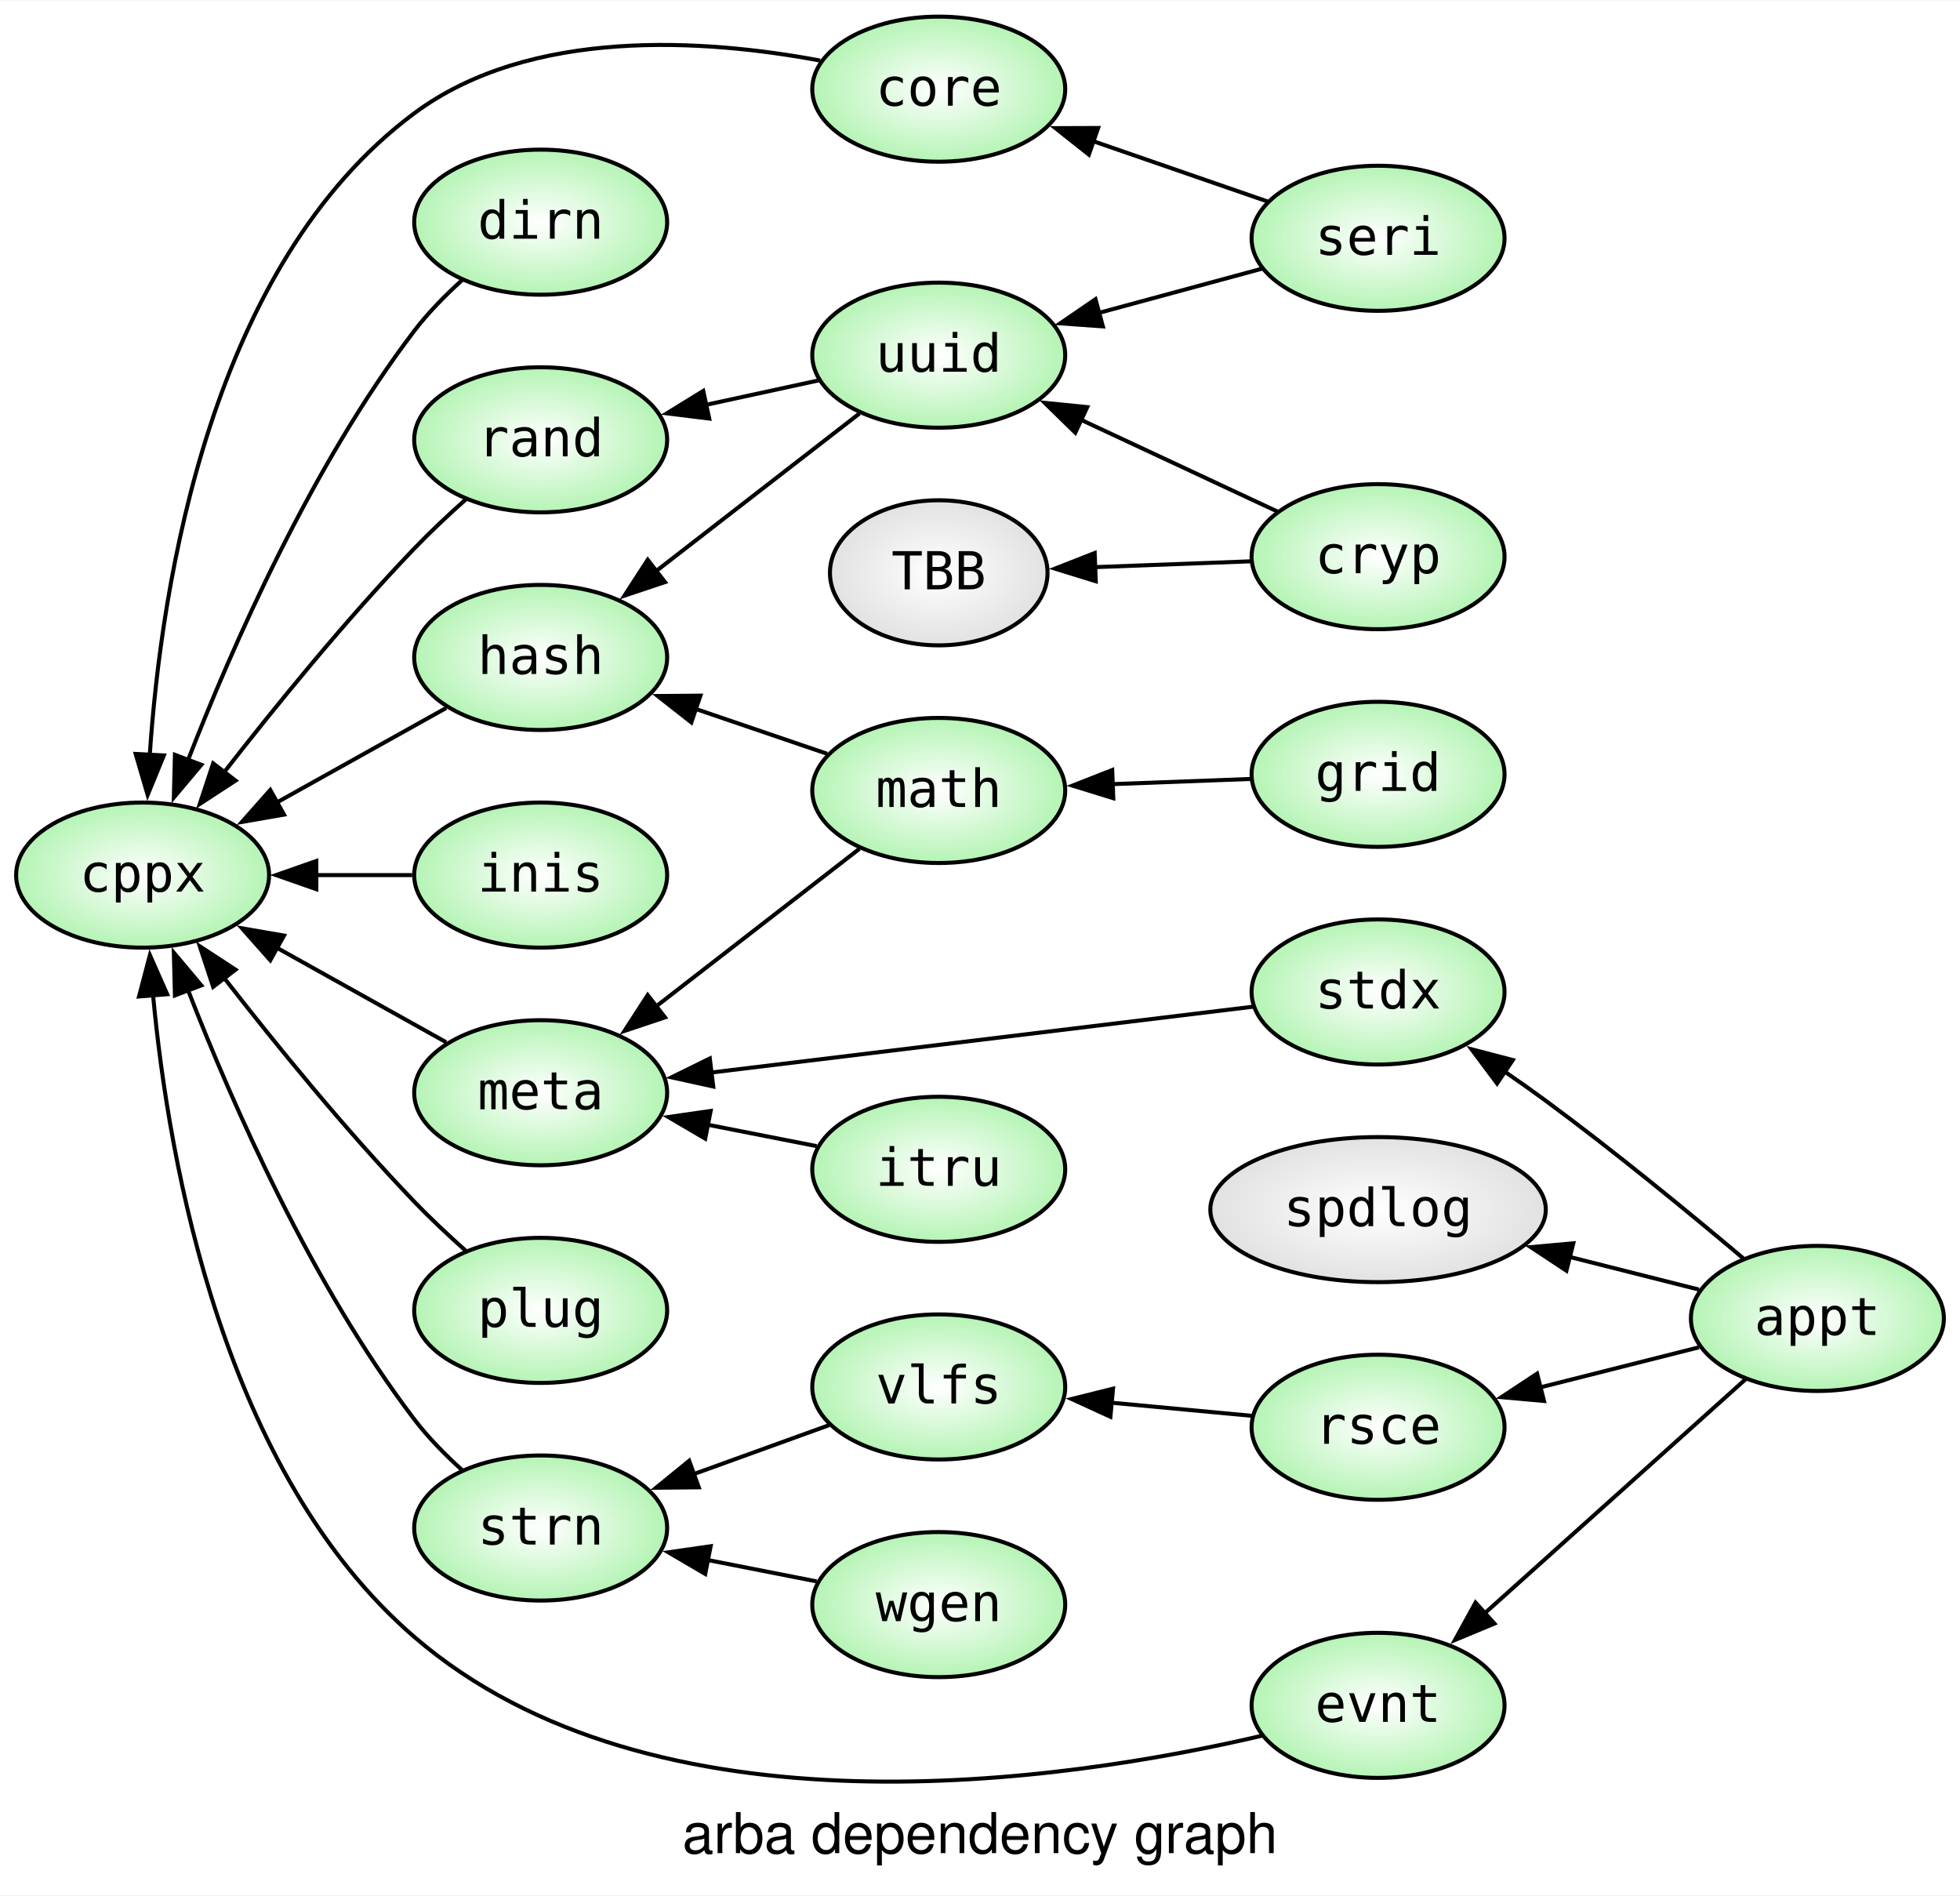
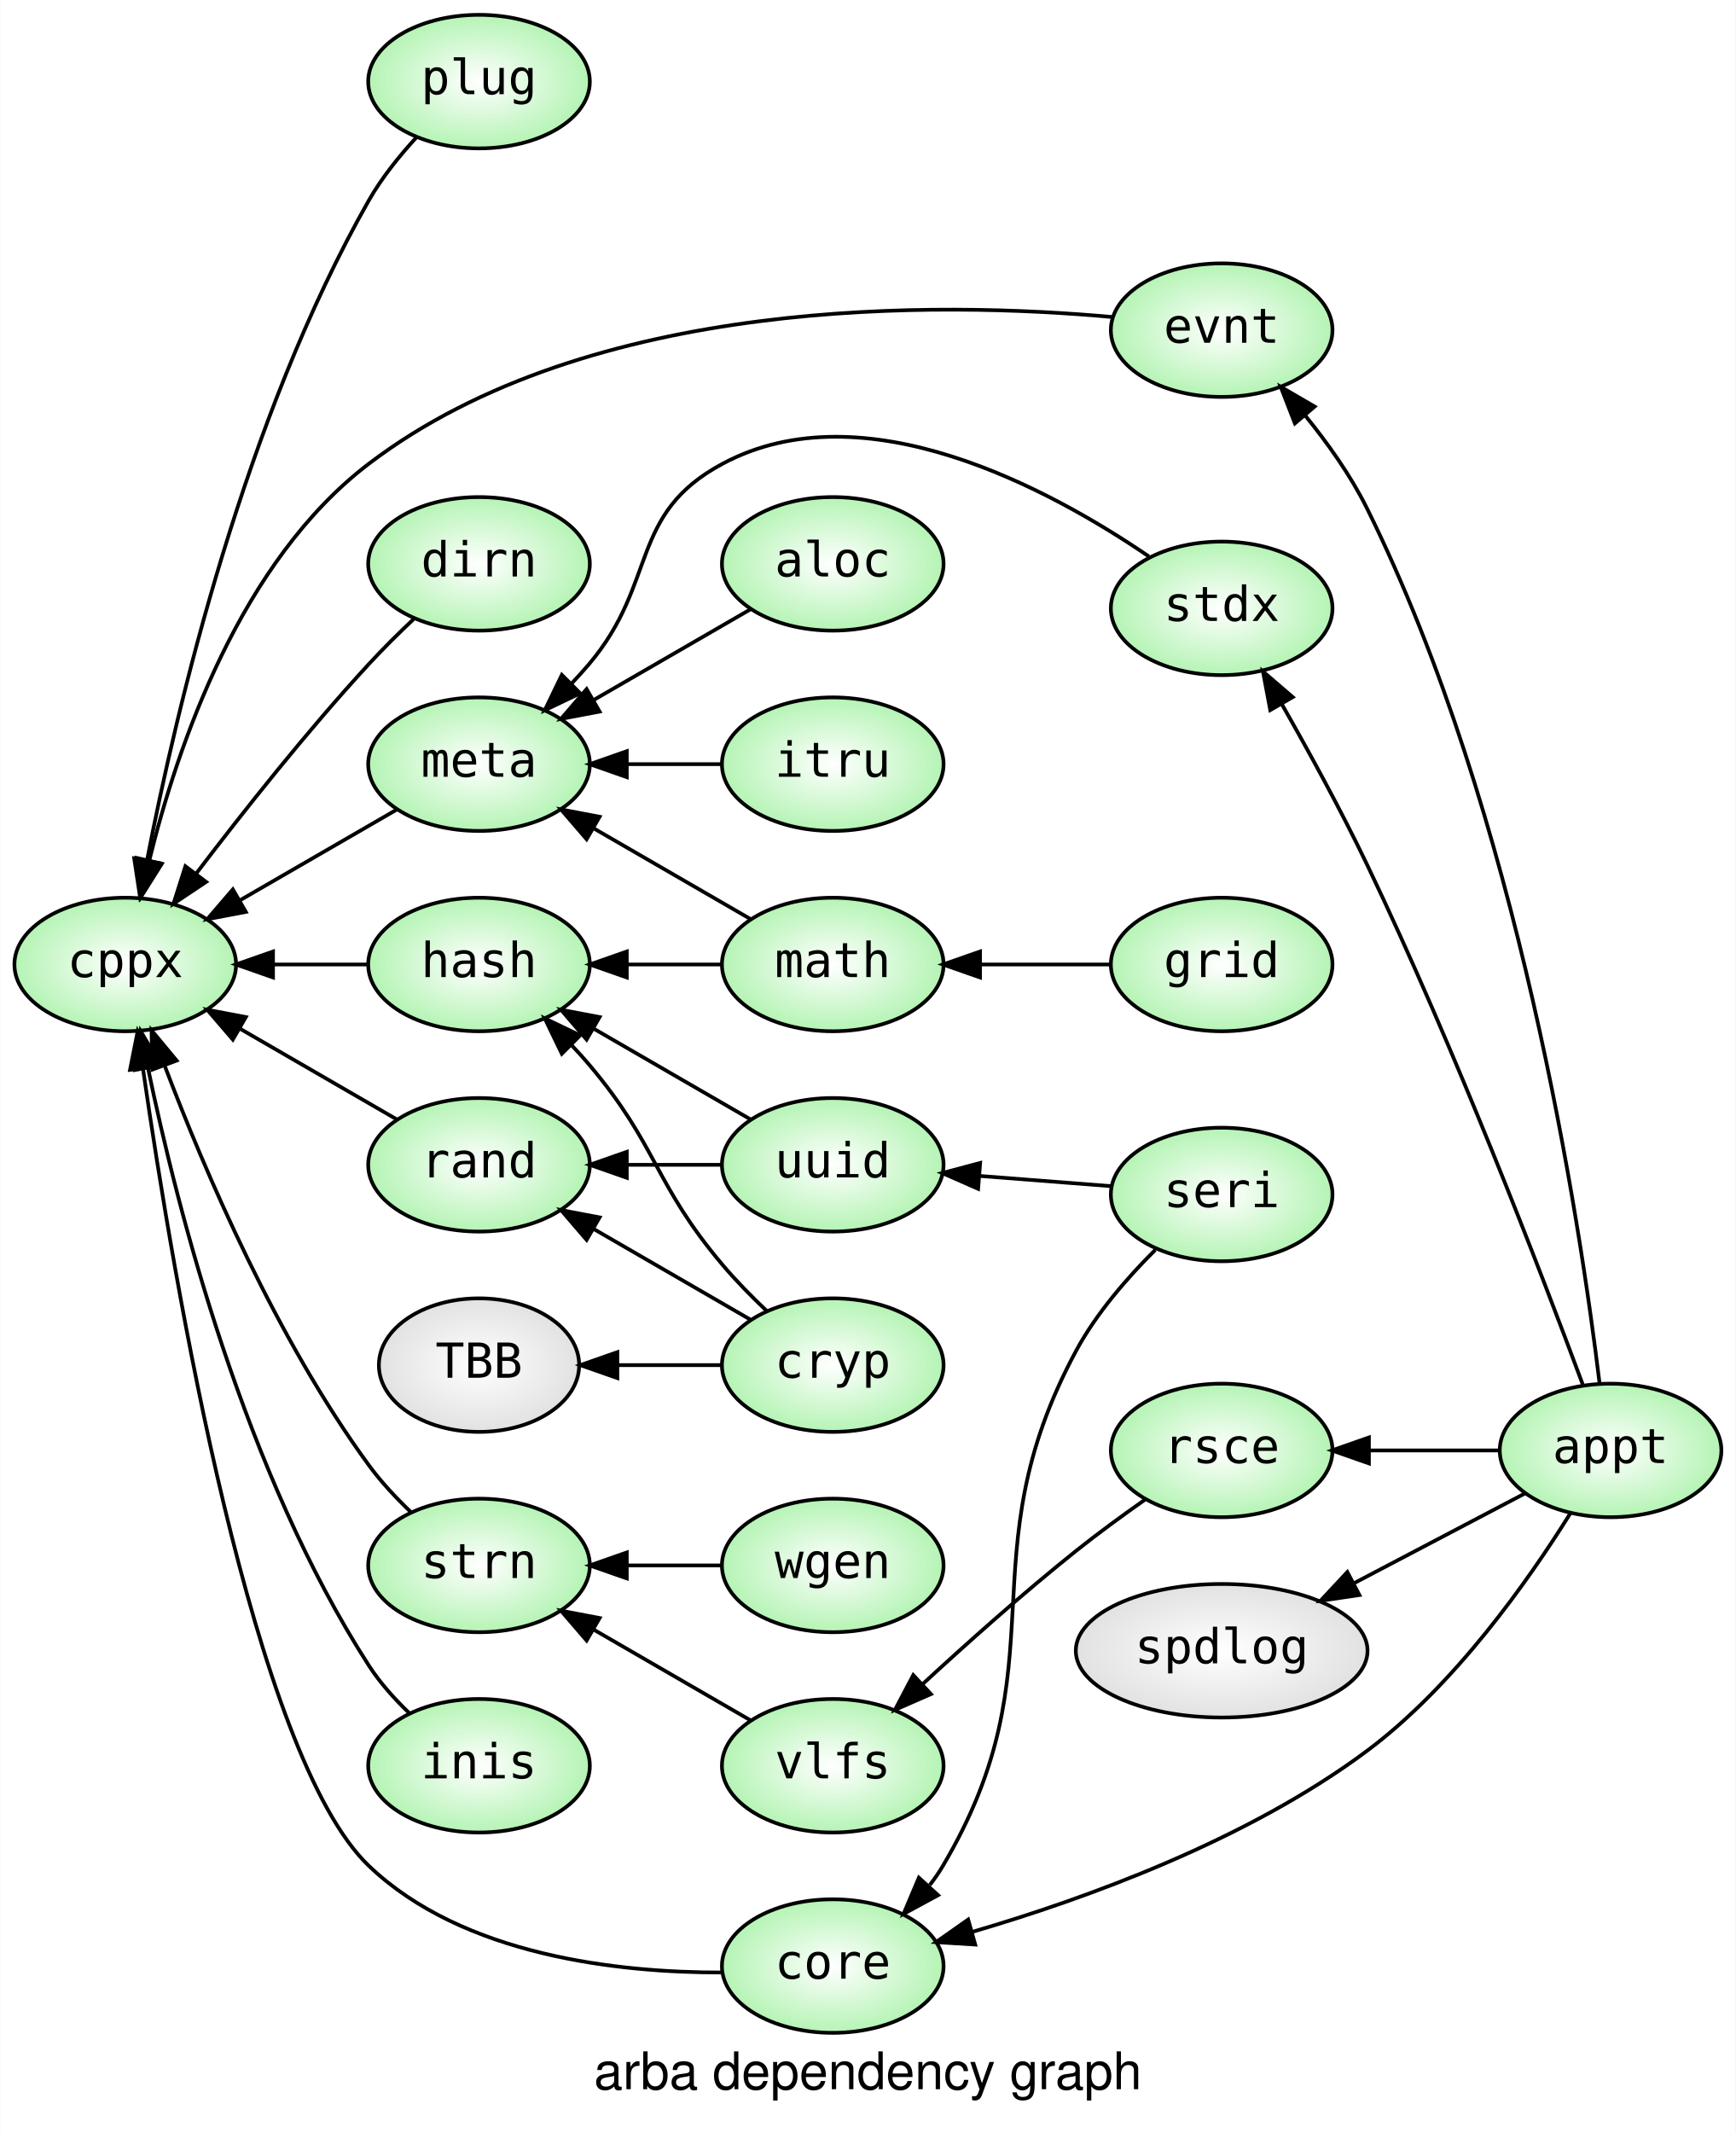
- <svg xmlns="http://www.w3.org/2000/svg" width="486pt" height="470pt" viewBox="0.00 0.00 486.38 470.12">
-   <g id="graph0" class="graph" transform="scale(1 1) rotate(0) translate(4 466.12)">
-     <polygon fill="white" stroke="none" points="-4,4 -4,-466.12 482.38,-466.12 482.38,4 -4,4" />
-     <text text-anchor="middle" x="239.19" y="-6.45" font-family="Helvetica,sans-Serif" font-size="14.00">arba dependency graph</text>
+ <svg xmlns="http://www.w3.org/2000/svg" width="468pt" height="575pt" viewBox="0.00 0.00 467.84 575.00">
+   <g id="graph0" class="graph" transform="scale(1 1) rotate(0) translate(4 571)">
+     <polygon fill="white" stroke="transparent" points="-4,4 -4,-571 463.84,-571 463.84,4 -4,4" />
+     <text text-anchor="middle" x="229.92" y="-7.8" font-family="Helvetica,sans-Serif" font-size="14.00">arba dependency graph</text>
    <g id="node1" class="node">
      <defs>
-         <radialGradient id="node1_r_0" cx="50%" cy="50%" r="75%" fx="50%" fy="50%">
-           <stop offset="0" style="stop-color:white;stop-opacity:1.;" />
-           <stop offset="1" style="stop-color:lightgreen;stop-opacity:1.;" />
-         </radialGradient>
-       </defs>
-       <ellipse fill="url(#node1_r_0)" stroke="black" cx="31.39" cy="-249.12" rx="31.39" ry="18" />
-       <text text-anchor="middle" x="31.39" y="-245.02" font-family="monospace" font-size="13.00">cppx</text>
+         <radialGradient id="r_0" cx="50%" cy="50%" r="75%" fx="50%" fy="50%">
+           <stop offset="0" style="stop-color:white;stop-opacity:1.;" />
+           <stop offset="1" style="stop-color:lightgreen;stop-opacity:1.;" />
+         </radialGradient>
+       </defs>
+       <ellipse fill="url(#r_0)" stroke="black" cx="29.69" cy="-311" rx="29.88" ry="18" />
+       <text text-anchor="middle" x="29.69" y="-307.6" font-family="monospace" font-size="13.00">cppx</text>
    </g>
    <g id="node2" class="node">
      <defs>
-         <radialGradient id="node2_r_1" cx="50%" cy="50%" r="75%" fx="50%" fy="50%">
-           <stop offset="0" style="stop-color:white;stop-opacity:1.;" />
-           <stop offset="1" style="stop-color:lightgreen;stop-opacity:1.;" />
-         </radialGradient>
-       </defs>
-       <ellipse fill="url(#node2_r_1)" stroke="black" cx="228.95" cy="-444.12" rx="31.39" ry="18" />
-       <text text-anchor="middle" x="228.95" y="-440.02" font-family="monospace" font-size="13.00">core</text>
+         <radialGradient id="r_1" cx="50%" cy="50%" r="75%" fx="50%" fy="50%">
+           <stop offset="0" style="stop-color:white;stop-opacity:1.;" />
+           <stop offset="1" style="stop-color:lightgreen;stop-opacity:1.;" />
+         </radialGradient>
+       </defs>
+       <ellipse fill="url(#r_1)" stroke="black" cx="125.07" cy="-257" rx="29.88" ry="18" />
+       <text text-anchor="middle" x="125.07" y="-253.6" font-family="monospace" font-size="13.00">rand</text>
    </g>
    <g id="edge1" class="edge">
-       <path fill="none" stroke="black" d="M199.51,-451.22C171.12,-456.52 127.69,-459.63 98.78,-438.12 48.39,-400.62 36.06,-321.97 33.16,-278.89" />
-       <polygon fill="black" stroke="black" points="36.66,-278.81 32.64,-269.01 29.67,-279.18 36.66,-278.81" />
+       <path fill="none" stroke="black" d="M102.88,-269.25C90.34,-276.5 74.27,-285.8 60.47,-293.78" />
+       <polygon fill="black" stroke="black" points="58.7,-290.76 51.79,-298.8 62.2,-296.82 58.7,-290.76" />
    </g>
    <g id="node3" class="node">
      <defs>
-         <radialGradient id="node3_r_2" cx="50%" cy="50%" r="75%" fx="50%" fy="50%">
-           <stop offset="0" style="stop-color:white;stop-opacity:1.;" />
-           <stop offset="1" style="stop-color:lightgreen;stop-opacity:1.;" />
-         </radialGradient>
-       </defs>
-       <ellipse fill="url(#node3_r_2)" stroke="black" cx="130.17" cy="-411.12" rx="31.39" ry="18" />
-       <text text-anchor="middle" x="130.17" y="-407.02" font-family="monospace" font-size="13.00">dirn</text>
+         <radialGradient id="r_2" cx="50%" cy="50%" r="75%" fx="50%" fy="50%">
+           <stop offset="0" style="stop-color:white;stop-opacity:1.;" />
+           <stop offset="1" style="stop-color:lightgreen;stop-opacity:1.;" />
+         </radialGradient>
+       </defs>
+       <ellipse fill="url(#r_2)" stroke="black" cx="220.44" cy="-41" rx="29.88" ry="18" />
+       <text text-anchor="middle" x="220.44" y="-37.6" font-family="monospace" font-size="13.00">core</text>
    </g>
    <g id="edge2" class="edge">
-       <path fill="none" stroke="black" d="M110.68,-396.75C106.45,-392.93 102.2,-388.61 98.78,-384.12 73.36,-350.73 53.7,-306.07 42.58,-277.45" />
-       <polygon fill="black" stroke="black" points="45.96,-276.49 39.14,-268.37 39.41,-278.96 45.96,-276.49" />
+       <path fill="none" stroke="black" d="M190.69,-39.27C162.71,-39.21 120.8,-43.72 95.38,-68 64.31,-97.67 42.78,-225.35 34.48,-282.8" />
+       <polygon fill="black" stroke="black" points="30.98,-282.6 33.04,-292.99 37.91,-283.57 30.98,-282.6" />
    </g>
    <g id="node4" class="node">
      <defs>
-         <radialGradient id="node4_r_3" cx="50%" cy="50%" r="75%" fx="50%" fy="50%">
-           <stop offset="0" style="stop-color:white;stop-opacity:1.;" />
-           <stop offset="1" style="stop-color:lightgreen;stop-opacity:1.;" />
-         </radialGradient>
-       </defs>
-       <ellipse fill="url(#node4_r_3)" stroke="black" cx="337.97" cy="-43.12" rx="31.39" ry="18" />
-       <text text-anchor="middle" x="337.97" y="-39.02" font-family="monospace" font-size="13.00">evnt</text>
+         <radialGradient id="r_3" cx="50%" cy="50%" r="75%" fx="50%" fy="50%">
+           <stop offset="0" style="stop-color:white;stop-opacity:1.;" />
+           <stop offset="1" style="stop-color:lightgreen;stop-opacity:1.;" />
+         </radialGradient>
+       </defs>
+       <ellipse fill="url(#r_3)" stroke="black" cx="325.3" cy="-482" rx="29.88" ry="18" />
+       <text text-anchor="middle" x="325.3" y="-478.6" font-family="monospace" font-size="13.00">evnt</text>
    </g>
    <g id="edge3" class="edge">
-       <path fill="none" stroke="black" d="M309.15,-35.58C260.21,-24.15 158.28,-8.82 98.78,-60.12 51.55,-100.84 37.91,-177.23 33.98,-219.35" />
-       <polygon fill="black" stroke="black" points="30.5,-219 33.2,-229.25 37.48,-219.56 30.5,-219" />
+       <path fill="none" stroke="black" d="M296.05,-485.52C249.3,-489.77 155.1,-491.42 95.38,-446 60.81,-419.71 43.81,-370.22 36.17,-339.02" />
+       <polygon fill="black" stroke="black" points="39.56,-338.17 33.92,-329.2 32.74,-339.73 39.56,-338.17" />
    </g>
    <g id="node5" class="node">
      <defs>
-         <radialGradient id="node5_r_4" cx="50%" cy="50%" r="75%" fx="50%" fy="50%">
-           <stop offset="0" style="stop-color:white;stop-opacity:1.;" />
-           <stop offset="1" style="stop-color:lightgreen;stop-opacity:1.;" />
-         </radialGradient>
-       </defs>
-       <ellipse fill="url(#node5_r_4)" stroke="black" cx="130.17" cy="-303.12" rx="31.39" ry="18" />
-       <text text-anchor="middle" x="130.17" y="-299.02" font-family="monospace" font-size="13.00">hash</text>
+         <radialGradient id="r_4" cx="50%" cy="50%" r="75%" fx="50%" fy="50%">
+           <stop offset="0" style="stop-color:white;stop-opacity:1.;" />
+           <stop offset="1" style="stop-color:lightgreen;stop-opacity:1.;" />
+         </radialGradient>
+       </defs>
+       <ellipse fill="url(#r_4)" stroke="black" cx="125.07" cy="-95" rx="29.88" ry="18" />
+       <text text-anchor="middle" x="125.07" y="-91.6" font-family="monospace" font-size="13.00">inis</text>
    </g>
    <g id="edge4" class="edge">
-       <path fill="none" stroke="black" d="M106.73,-290.59C94.14,-283.57 78.24,-274.7 64.38,-266.96" />
-       <polygon fill="black" stroke="black" points="66.48,-264.13 56.04,-262.31 63.07,-270.24 66.48,-264.13" />
+       <path fill="none" stroke="black" d="M106.24,-109.22C102.26,-113.04 98.34,-117.4 95.38,-122 62.05,-173.69 43.85,-244.45 35.82,-283.07" />
+       <polygon fill="black" stroke="black" points="32.35,-282.57 33.82,-293.06 39.21,-283.94 32.35,-282.57" />
    </g>
    <g id="node6" class="node">
      <defs>
-         <radialGradient id="node6_r_5" cx="50%" cy="50%" r="75%" fx="50%" fy="50%">
-           <stop offset="0" style="stop-color:white;stop-opacity:1.;" />
-           <stop offset="1" style="stop-color:lightgreen;stop-opacity:1.;" />
-         </radialGradient>
-       </defs>
-       <ellipse fill="url(#node6_r_5)" stroke="black" cx="130.17" cy="-249.12" rx="31.39" ry="18" />
-       <text text-anchor="middle" x="130.17" y="-245.02" font-family="monospace" font-size="13.00">inis</text>
+         <radialGradient id="r_5" cx="50%" cy="50%" r="75%" fx="50%" fy="50%">
+           <stop offset="0" style="stop-color:white;stop-opacity:1.;" />
+           <stop offset="1" style="stop-color:lightgreen;stop-opacity:1.;" />
+         </radialGradient>
+       </defs>
+       <ellipse fill="url(#r_5)" stroke="black" cx="125.07" cy="-311" rx="29.88" ry="18" />
+       <text text-anchor="middle" x="125.07" y="-307.6" font-family="monospace" font-size="13.00">hash</text>
    </g>
    <g id="edge5" class="edge">
-       <path fill="none" stroke="black" d="M98.28,-249.12C90.7,-249.12 82.46,-249.12 74.45,-249.12" />
-       <polygon fill="black" stroke="black" points="74.5,-245.62 64.5,-249.12 74.5,-252.62 74.5,-245.62" />
+       <path fill="none" stroke="black" d="M95.29,-311C87.21,-311 78.29,-311 69.73,-311" />
+       <polygon fill="black" stroke="black" points="69.53,-307.5 59.53,-311 69.53,-314.5 69.53,-307.5" />
    </g>
    <g id="node7" class="node">
      <defs>
-         <radialGradient id="node7_r_6" cx="50%" cy="50%" r="75%" fx="50%" fy="50%">
-           <stop offset="0" style="stop-color:white;stop-opacity:1.;" />
-           <stop offset="1" style="stop-color:lightgreen;stop-opacity:1.;" />
-         </radialGradient>
-       </defs>
-       <ellipse fill="url(#node7_r_6)" stroke="black" cx="130.17" cy="-195.12" rx="31.39" ry="18" />
-       <text text-anchor="middle" x="130.17" y="-191.02" font-family="monospace" font-size="13.00">meta</text>
+         <radialGradient id="r_6" cx="50%" cy="50%" r="75%" fx="50%" fy="50%">
+           <stop offset="0" style="stop-color:white;stop-opacity:1.;" />
+           <stop offset="1" style="stop-color:lightgreen;stop-opacity:1.;" />
+         </radialGradient>
+       </defs>
+       <ellipse fill="url(#r_6)" stroke="black" cx="125.07" cy="-365" rx="29.88" ry="18" />
+       <text text-anchor="middle" x="125.07" y="-361.6" font-family="monospace" font-size="13.00">meta</text>
    </g>
    <g id="edge6" class="edge">
-       <path fill="none" stroke="black" d="M106.73,-207.64C94.14,-214.66 78.24,-223.54 64.38,-231.27" />
-       <polygon fill="black" stroke="black" points="63.07,-227.99 56.04,-235.92 66.48,-234.11 63.07,-227.99" />
+       <path fill="none" stroke="black" d="M102.88,-352.75C90.34,-345.5 74.27,-336.2 60.47,-328.22" />
+       <polygon fill="black" stroke="black" points="62.2,-325.18 51.79,-323.2 58.7,-331.24 62.2,-325.18" />
    </g>
    <g id="node8" class="node">
      <defs>
-         <radialGradient id="node8_r_7" cx="50%" cy="50%" r="75%" fx="50%" fy="50%">
-           <stop offset="0" style="stop-color:white;stop-opacity:1.;" />
-           <stop offset="1" style="stop-color:lightgreen;stop-opacity:1.;" />
-         </radialGradient>
-       </defs>
-       <ellipse fill="url(#node8_r_7)" stroke="black" cx="130.17" cy="-141.12" rx="31.39" ry="18" />
-       <text text-anchor="middle" x="130.17" y="-137.02" font-family="monospace" font-size="13.00">plug</text>
+         <radialGradient id="r_7" cx="50%" cy="50%" r="75%" fx="50%" fy="50%">
+           <stop offset="0" style="stop-color:white;stop-opacity:1.;" />
+           <stop offset="1" style="stop-color:lightgreen;stop-opacity:1.;" />
+         </radialGradient>
+       </defs>
+       <ellipse fill="url(#r_7)" stroke="black" cx="125.07" cy="-549" rx="29.88" ry="18" />
+       <text text-anchor="middle" x="125.07" y="-545.6" font-family="monospace" font-size="13.00">plug</text>
    </g>
    <g id="edge7" class="edge">
-       <path fill="none" stroke="black" d="M111.7,-155.8C107.35,-159.67 102.79,-163.94 98.78,-168.12 81.83,-185.76 64.35,-207.24 51.58,-223.65" />
-       <polygon fill="black" stroke="black" points="48.9,-221.39 45.58,-231.45 54.45,-225.66 48.9,-221.39" />
+       <path fill="none" stroke="black" d="M108.31,-534.1C103.64,-529.03 98.85,-523.09 95.38,-517 61.94,-458.26 43.51,-380.08 35.54,-338.97" />
+       <polygon fill="black" stroke="black" points="38.98,-338.31 33.69,-329.12 32.1,-339.6 38.98,-338.31" />
    </g>
    <g id="node9" class="node">
      <defs>
-         <radialGradient id="node9_r_8" cx="50%" cy="50%" r="75%" fx="50%" fy="50%">
-           <stop offset="0" style="stop-color:white;stop-opacity:1.;" />
-           <stop offset="1" style="stop-color:lightgreen;stop-opacity:1.;" />
-         </radialGradient>
-       </defs>
-       <ellipse fill="url(#node9_r_8)" stroke="black" cx="130.17" cy="-357.12" rx="31.39" ry="18" />
-       <text text-anchor="middle" x="130.17" y="-353.02" font-family="monospace" font-size="13.00">rand</text>
+         <radialGradient id="r_8" cx="50%" cy="50%" r="75%" fx="50%" fy="50%">
+           <stop offset="0" style="stop-color:white;stop-opacity:1.;" />
+           <stop offset="1" style="stop-color:lightgreen;stop-opacity:1.;" />
+         </radialGradient>
+       </defs>
+       <ellipse fill="url(#r_8)" stroke="black" cx="125.07" cy="-149" rx="29.88" ry="18" />
+       <text text-anchor="middle" x="125.07" y="-145.6" font-family="monospace" font-size="13.00">strn</text>
    </g>
    <g id="edge8" class="edge">
-       <path fill="none" stroke="black" d="M111.7,-342.44C107.35,-338.56 102.79,-334.29 98.78,-330.12 81.83,-312.47 64.35,-290.99 51.58,-274.59" />
-       <polygon fill="black" stroke="black" points="54.45,-272.57 45.58,-266.78 48.9,-276.84 54.45,-272.57" />
+       <path fill="none" stroke="black" d="M106.61,-163.47C102.62,-167.29 98.61,-171.58 95.38,-176 70.51,-210.01 51.2,-255.07 40.38,-283.56" />
+       <polygon fill="black" stroke="black" points="36.98,-282.66 36.78,-293.25 43.54,-285.1 36.98,-282.66" />
    </g>
    <g id="node10" class="node">
      <defs>
-         <radialGradient id="node10_r_9" cx="50%" cy="50%" r="75%" fx="50%" fy="50%">
-           <stop offset="0" style="stop-color:white;stop-opacity:1.;" />
-           <stop offset="1" style="stop-color:lightgreen;stop-opacity:1.;" />
-         </radialGradient>
-       </defs>
-       <ellipse fill="url(#node10_r_9)" stroke="black" cx="130.17" cy="-87.12" rx="31.39" ry="18" />
-       <text text-anchor="middle" x="130.17" y="-83.02" font-family="monospace" font-size="13.00">strn</text>
+         <radialGradient id="r_9" cx="50%" cy="50%" r="75%" fx="50%" fy="50%">
+           <stop offset="0" style="stop-color:white;stop-opacity:1.;" />
+           <stop offset="1" style="stop-color:lightgreen;stop-opacity:1.;" />
+         </radialGradient>
+       </defs>
+       <ellipse fill="url(#r_9)" stroke="black" cx="125.07" cy="-419" rx="29.88" ry="18" />
+       <text text-anchor="middle" x="125.07" y="-415.6" font-family="monospace" font-size="13.00">dirn</text>
    </g>
    <g id="edge9" class="edge">
-       <path fill="none" stroke="black" d="M110.68,-101.49C106.45,-105.3 102.2,-109.63 98.78,-114.12 73.36,-147.51 53.7,-192.16 42.58,-220.79" />
-       <polygon fill="black" stroke="black" points="39.41,-219.27 39.14,-229.86 45.96,-221.75 39.41,-219.27" />
+       <path fill="none" stroke="black" d="M107.59,-404.25C103.49,-400.38 99.18,-396.12 95.38,-392 78.65,-373.86 61.29,-351.92 48.77,-335.45" />
+       <polygon fill="black" stroke="black" points="51.5,-333.26 42.69,-327.38 45.91,-337.48 51.5,-333.26" />
    </g>
    <g id="node11" class="node">
      <defs>
-         <radialGradient id="node11_r_10" cx="50%" cy="50%" r="75%" fx="50%" fy="50%">
-           <stop offset="0" style="stop-color:white;stop-opacity:1.;" />
-           <stop offset="1" style="stop-color:lightgreen;stop-opacity:1.;" />
-         </radialGradient>
-       </defs>
-       <ellipse fill="url(#node11_r_10)" stroke="black" cx="228.95" cy="-270.12" rx="31.39" ry="18" />
-       <text text-anchor="middle" x="228.95" y="-266.02" font-family="monospace" font-size="13.00">math</text>
+         <radialGradient id="r_10" cx="50%" cy="50%" r="75%" fx="50%" fy="50%">
+           <stop offset="0" style="stop-color:white;stop-opacity:1.;" />
+           <stop offset="1" style="stop-color:lightgreen;stop-opacity:1.;" />
+         </radialGradient>
+       </defs>
+       <ellipse fill="url(#r_10)" stroke="black" cx="220.44" cy="-257" rx="29.88" ry="18" />
+       <text text-anchor="middle" x="220.44" y="-253.6" font-family="monospace" font-size="13.00">uuid</text>
    </g>
    <g id="edge11" class="edge">
-       <path fill="none" stroke="black" d="M201.25,-279.22C191.1,-282.68 179.34,-286.7 168.38,-290.43" />
-       <polygon fill="black" stroke="black" points="167.56,-287.01 159.22,-293.55 169.81,-293.64 167.56,-287.01" />
+       <path fill="none" stroke="black" d="M190.67,-257C182.59,-257 173.67,-257 165.1,-257" />
+       <polygon fill="black" stroke="black" points="164.91,-253.5 154.91,-257 164.91,-260.5 164.91,-253.5" />
    </g>
    <g id="edge10" class="edge">
-       <path fill="none" stroke="black" d="M209.29,-255.66C194.97,-244.55 174.97,-229.05 158.79,-216.52" />
-       <polygon fill="black" stroke="black" points="161.02,-213.82 150.97,-210.46 156.73,-219.35 161.02,-213.82" />
+       <path fill="none" stroke="black" d="M198.26,-269.25C185.72,-276.5 169.65,-285.8 155.85,-293.78" />
+       <polygon fill="black" stroke="black" points="154.08,-290.76 147.17,-298.8 157.58,-296.82 154.08,-290.76" />
    </g>
    <g id="node12" class="node">
      <defs>
-         <radialGradient id="node12_r_11" cx="50%" cy="50%" r="75%" fx="50%" fy="50%">
-           <stop offset="0" style="stop-color:white;stop-opacity:1.;" />
-           <stop offset="1" style="stop-color:lightgreen;stop-opacity:1.;" />
-         </radialGradient>
-       </defs>
-       <ellipse fill="url(#node12_r_11)" stroke="black" cx="228.95" cy="-378.12" rx="31.39" ry="18" />
-       <text text-anchor="middle" x="228.95" y="-374.02" font-family="monospace" font-size="13.00">uuid</text>
+         <radialGradient id="r_11" cx="50%" cy="50%" r="75%" fx="50%" fy="50%">
+           <stop offset="0" style="stop-color:white;stop-opacity:1.;" />
+           <stop offset="1" style="stop-color:lightgreen;stop-opacity:1.;" />
+         </radialGradient>
+       </defs>
+       <ellipse fill="url(#r_11)" stroke="black" cx="220.44" cy="-203" rx="29.88" ry="18" />
+       <text text-anchor="middle" x="220.44" y="-199.6" font-family="monospace" font-size="13.00">cryp</text>
    </g>
    <g id="edge12" class="edge">
-       <path fill="none" stroke="black" d="M209.29,-363.66C194.97,-352.55 174.97,-337.05 158.79,-324.52" />
-       <polygon fill="black" stroke="black" points="161.02,-321.82 150.97,-318.46 156.73,-327.35 161.02,-321.82" />
+       <path fill="none" stroke="black" d="M198.26,-215.25C185.72,-222.5 169.65,-231.8 155.85,-239.78" />
+       <polygon fill="black" stroke="black" points="154.08,-236.76 147.17,-244.8 157.58,-242.82 154.08,-236.76" />
    </g>
    <g id="edge13" class="edge">
-       <path fill="none" stroke="black" d="M199.18,-371.87C190.38,-369.97 180.55,-367.83 171.15,-365.79" />
-       <polygon fill="black" stroke="black" points="172,-362.39 161.48,-363.69 170.51,-369.24 172,-362.39" />
+       <path fill="none" stroke="black" d="M202.72,-217.53C198.62,-221.41 194.38,-225.72 190.76,-230 172.13,-252.03 173.38,-261.97 154.76,-284 153.28,-285.74 151.71,-287.48 150.08,-289.2" />
+       <polygon fill="black" stroke="black" points="147.4,-286.93 142.79,-296.47 152.35,-291.89 147.4,-286.93" />
+     </g>
+     <g id="node23" class="node">
+       <defs>
+         <radialGradient id="r_12" cx="50%" cy="50%" r="75%" fx="50%" fy="50%">
+           <stop offset="0" style="stop-color:white;stop-opacity:1.;" />
+           <stop offset="1" style="stop-color:lightgrey;stop-opacity:1.;" />
+         </radialGradient>
+       </defs>
+       <ellipse fill="url(#r_12)" stroke="black" cx="125.07" cy="-203" rx="27" ry="18" />
+       <text text-anchor="middle" x="125.07" y="-199.6" font-family="monospace" font-size="13.00">TBB</text>
+     </g>
+     <g id="edge14" class="edge">
+       <path fill="none" stroke="black" d="M190.67,-203C181.79,-203 171.89,-203 162.57,-203" />
+       <polygon fill="black" stroke="black" points="162.37,-199.5 152.37,-203 162.37,-206.5 162.37,-199.5" />
    </g>
    <g id="node13" class="node">
      <defs>
-         <radialGradient id="node13_r_12" cx="50%" cy="50%" r="75%" fx="50%" fy="50%">
-           <stop offset="0" style="stop-color:white;stop-opacity:1.;" />
-           <stop offset="1" style="stop-color:lightgreen;stop-opacity:1.;" />
-         </radialGradient>
-       </defs>
-       <ellipse fill="url(#node13_r_12)" stroke="black" cx="228.95" cy="-176.12" rx="31.39" ry="18" />
-       <text text-anchor="middle" x="228.95" y="-172.02" font-family="monospace" font-size="13.00">itru</text>
-     </g>
-     <g id="edge14" class="edge">
-       <path fill="none" stroke="black" d="M198.65,-181.87C190.13,-183.54 180.66,-185.4 171.57,-187.19" />
-       <polygon fill="black" stroke="black" points="171,-183.73 161.86,-189.09 172.35,-190.6 171,-183.73" />
+         <radialGradient id="r_13" cx="50%" cy="50%" r="75%" fx="50%" fy="50%">
+           <stop offset="0" style="stop-color:white;stop-opacity:1.;" />
+           <stop offset="1" style="stop-color:lightgreen;stop-opacity:1.;" />
+         </radialGradient>
+       </defs>
+       <ellipse fill="url(#r_13)" stroke="black" cx="325.3" cy="-249" rx="29.88" ry="18" />
+       <text text-anchor="middle" x="325.3" y="-245.6" font-family="monospace" font-size="13.00">seri</text>
+     </g>
+     <g id="edge15" class="edge">
+       <path fill="none" stroke="black" d="M307.41,-234.08C299.91,-226.62 291.57,-217.05 286.13,-207 255.79,-150.86 282.65,-122.91 250.13,-68 249.09,-66.23 247.89,-64.51 246.6,-62.85" />
+       <polygon fill="black" stroke="black" points="248.84,-60.11 239.53,-55.06 243.66,-64.82 248.84,-60.11" />
+     </g>
+     <g id="edge16" class="edge">
+       <path fill="none" stroke="black" d="M295.65,-251.23C284.61,-252.09 271.83,-253.08 260.01,-254" />
+       <polygon fill="black" stroke="black" points="259.64,-250.52 249.94,-254.78 260.18,-257.5 259.64,-250.52" />
    </g>
    <g id="node14" class="node">
      <defs>
-         <radialGradient id="node14_r_13" cx="50%" cy="50%" r="75%" fx="50%" fy="50%">
-           <stop offset="0" style="stop-color:white;stop-opacity:1.;" />
-           <stop offset="1" style="stop-color:lightgreen;stop-opacity:1.;" />
-         </radialGradient>
-       </defs>
-       <ellipse fill="url(#node14_r_13)" stroke="black" cx="337.97" cy="-220.12" rx="31.39" ry="18" />
-       <text text-anchor="middle" x="337.97" y="-216.02" font-family="monospace" font-size="13.00">stdx</text>
-     </g>
-     <g id="edge15" class="edge">
-       <path fill="none" stroke="black" d="M307.05,-216.48C271.53,-212.17 212.13,-204.95 172.31,-200.11" />
-       <polygon fill="black" stroke="black" points="172.99,-196.67 162.64,-198.94 172.14,-203.62 172.99,-196.67" />
+         <radialGradient id="r_14" cx="50%" cy="50%" r="75%" fx="50%" fy="50%">
+           <stop offset="0" style="stop-color:white;stop-opacity:1.;" />
+           <stop offset="1" style="stop-color:lightgreen;stop-opacity:1.;" />
+         </radialGradient>
+       </defs>
+       <ellipse fill="url(#r_14)" stroke="black" cx="220.44" cy="-311" rx="29.88" ry="18" />
+       <text text-anchor="middle" x="220.44" y="-307.6" font-family="monospace" font-size="13.00">math</text>
+     </g>
+     <g id="edge18" class="edge">
+       <path fill="none" stroke="black" d="M190.67,-311C182.59,-311 173.67,-311 165.1,-311" />
+       <polygon fill="black" stroke="black" points="164.91,-307.5 154.91,-311 164.91,-314.5 164.91,-307.5" />
+     </g>
+     <g id="edge17" class="edge">
+       <path fill="none" stroke="black" d="M198.26,-323.25C185.72,-330.5 169.65,-339.8 155.85,-347.78" />
+       <polygon fill="black" stroke="black" points="154.08,-344.76 147.17,-352.8 157.58,-350.82 154.08,-344.76" />
    </g>
    <g id="node15" class="node">
      <defs>
-         <radialGradient id="node15_r_14" cx="50%" cy="50%" r="75%" fx="50%" fy="50%">
-           <stop offset="0" style="stop-color:white;stop-opacity:1.;" />
-           <stop offset="1" style="stop-color:lightgreen;stop-opacity:1.;" />
-         </radialGradient>
-       </defs>
-       <ellipse fill="url(#node15_r_14)" stroke="black" cx="228.95" cy="-122.12" rx="31.39" ry="18" />
-       <text text-anchor="middle" x="228.95" y="-118.02" font-family="monospace" font-size="13.00">vlfs</text>
-     </g>
-     <g id="edge16" class="edge">
-       <path fill="none" stroke="black" d="M201.76,-112.65C191.44,-108.91 179.38,-104.55 168.19,-100.51" />
-       <polygon fill="black" stroke="black" points="169.4,-97.22 158.81,-97.11 167.02,-103.8 169.4,-97.22" />
+         <radialGradient id="r_15" cx="50%" cy="50%" r="75%" fx="50%" fy="50%">
+           <stop offset="0" style="stop-color:white;stop-opacity:1.;" />
+           <stop offset="1" style="stop-color:lightgreen;stop-opacity:1.;" />
+         </radialGradient>
+       </defs>
+       <ellipse fill="url(#r_15)" stroke="black" cx="220.44" cy="-365" rx="29.88" ry="18" />
+       <text text-anchor="middle" x="220.44" y="-361.6" font-family="monospace" font-size="13.00">itru</text>
+     </g>
+     <g id="edge19" class="edge">
+       <path fill="none" stroke="black" d="M190.67,-365C182.59,-365 173.67,-365 165.1,-365" />
+       <polygon fill="black" stroke="black" points="164.91,-361.5 154.91,-365 164.91,-368.5 164.91,-361.5" />
    </g>
    <g id="node16" class="node">
      <defs>
-         <radialGradient id="node16_r_15" cx="50%" cy="50%" r="75%" fx="50%" fy="50%">
-           <stop offset="0" style="stop-color:white;stop-opacity:1.;" />
-           <stop offset="1" style="stop-color:lightgreen;stop-opacity:1.;" />
-         </radialGradient>
-       </defs>
-       <ellipse fill="url(#node16_r_15)" stroke="black" cx="228.95" cy="-68.12" rx="31.39" ry="18" />
-       <text text-anchor="middle" x="228.95" y="-64.02" font-family="monospace" font-size="13.00">wgen</text>
-     </g>
-     <g id="edge17" class="edge">
-       <path fill="none" stroke="black" d="M198.65,-73.87C190.13,-75.54 180.66,-77.4 171.57,-79.19" />
-       <polygon fill="black" stroke="black" points="171,-75.73 161.86,-81.09 172.35,-82.6 171,-75.73" />
+         <radialGradient id="r_16" cx="50%" cy="50%" r="75%" fx="50%" fy="50%">
+           <stop offset="0" style="stop-color:white;stop-opacity:1.;" />
+           <stop offset="1" style="stop-color:lightgreen;stop-opacity:1.;" />
+         </radialGradient>
+       </defs>
+       <ellipse fill="url(#r_16)" stroke="black" cx="325.3" cy="-407" rx="29.88" ry="18" />
+       <text text-anchor="middle" x="325.3" y="-403.6" font-family="monospace" font-size="13.00">stdx</text>
+     </g>
+     <g id="edge20" class="edge">
+       <path fill="none" stroke="black" d="M305.67,-421C278.97,-439.2 228.87,-466.4 190.76,-446 165.32,-432.39 173.38,-414.03 154.76,-392 153.28,-390.26 151.71,-388.52 150.08,-386.8" />
+       <polygon fill="black" stroke="black" points="152.35,-384.11 142.79,-379.53 147.4,-389.07 152.35,-384.11" />
    </g>
    <g id="node17" class="node">
      <defs>
-         <radialGradient id="node17_r_16" cx="50%" cy="50%" r="75%" fx="50%" fy="50%">
-           <stop offset="0" style="stop-color:white;stop-opacity:1.;" />
-           <stop offset="1" style="stop-color:lightgreen;stop-opacity:1.;" />
-         </radialGradient>
-       </defs>
-       <ellipse fill="url(#node17_r_16)" stroke="black" cx="337.97" cy="-274.12" rx="31.39" ry="18" />
-       <text text-anchor="middle" x="337.97" y="-270.02" font-family="monospace" font-size="13.00">grid</text>
-     </g>
-     <g id="edge18" class="edge">
-       <path fill="none" stroke="black" d="M306.31,-272.97C295.56,-272.57 283.3,-272.11 271.79,-271.68" />
-       <polygon fill="black" stroke="black" points="272.26,-268.2 262.14,-271.32 272,-275.19 272.26,-268.2" />
+         <radialGradient id="r_17" cx="50%" cy="50%" r="75%" fx="50%" fy="50%">
+           <stop offset="0" style="stop-color:white;stop-opacity:1.;" />
+           <stop offset="1" style="stop-color:lightgreen;stop-opacity:1.;" />
+         </radialGradient>
+       </defs>
+       <ellipse fill="url(#r_17)" stroke="black" cx="220.44" cy="-419" rx="29.88" ry="18" />
+       <text text-anchor="middle" x="220.44" y="-415.6" font-family="monospace" font-size="13.00">aloc</text>
+     </g>
+     <g id="edge21" class="edge">
+       <path fill="none" stroke="black" d="M198.26,-406.75C185.72,-399.5 169.65,-390.2 155.85,-382.22" />
+       <polygon fill="black" stroke="black" points="157.58,-379.18 147.17,-377.2 154.08,-385.24 157.58,-379.18" />
    </g>
    <g id="node18" class="node">
      <defs>
-         <radialGradient id="node18_r_17" cx="50%" cy="50%" r="75%" fx="50%" fy="50%">
-           <stop offset="0" style="stop-color:white;stop-opacity:1.;" />
-           <stop offset="1" style="stop-color:lightgreen;stop-opacity:1.;" />
-         </radialGradient>
-       </defs>
-       <ellipse fill="url(#node18_r_17)" stroke="black" cx="337.97" cy="-328.12" rx="31.39" ry="18" />
-       <text text-anchor="middle" x="337.97" y="-324.02" font-family="monospace" font-size="13.00">cryp</text>
-     </g>
-     <g id="edge19" class="edge">
-       <path fill="none" stroke="black" d="M312.96,-339.34C298.5,-346.09 279.86,-354.8 263.91,-362.25" />
-       <polygon fill="black" stroke="black" points="262.84,-358.89 255.26,-366.29 265.8,-365.23 262.84,-358.89" />
+         <radialGradient id="r_18" cx="50%" cy="50%" r="75%" fx="50%" fy="50%">
+           <stop offset="0" style="stop-color:white;stop-opacity:1.;" />
+           <stop offset="1" style="stop-color:lightgreen;stop-opacity:1.;" />
+         </radialGradient>
+       </defs>
+       <ellipse fill="url(#r_18)" stroke="black" cx="220.44" cy="-149" rx="29.88" ry="18" />
+       <text text-anchor="middle" x="220.44" y="-145.6" font-family="monospace" font-size="13.00">wgen</text>
+     </g>
+     <g id="edge22" class="edge">
+       <path fill="none" stroke="black" d="M190.67,-149C182.59,-149 173.67,-149 165.1,-149" />
+       <polygon fill="black" stroke="black" points="164.91,-145.5 154.91,-149 164.91,-152.5 164.91,-145.5" />
+     </g>
+     <g id="node19" class="node">
+       <defs>
+         <radialGradient id="r_19" cx="50%" cy="50%" r="75%" fx="50%" fy="50%">
+           <stop offset="0" style="stop-color:white;stop-opacity:1.;" />
+           <stop offset="1" style="stop-color:lightgreen;stop-opacity:1.;" />
+         </radialGradient>
+       </defs>
+       <ellipse fill="url(#r_19)" stroke="black" cx="220.44" cy="-95" rx="29.88" ry="18" />
+       <text text-anchor="middle" x="220.44" y="-91.6" font-family="monospace" font-size="13.00">vlfs</text>
+     </g>
+     <g id="edge23" class="edge">
+       <path fill="none" stroke="black" d="M198.26,-107.25C185.72,-114.5 169.65,-123.8 155.85,-131.78" />
+       <polygon fill="black" stroke="black" points="154.08,-128.76 147.17,-136.8 157.58,-134.82 154.08,-128.76" />
+     </g>
+     <g id="node20" class="node">
+       <defs>
+         <radialGradient id="r_20" cx="50%" cy="50%" r="75%" fx="50%" fy="50%">
+           <stop offset="0" style="stop-color:white;stop-opacity:1.;" />
+           <stop offset="1" style="stop-color:lightgreen;stop-opacity:1.;" />
+         </radialGradient>
+       </defs>
+       <ellipse fill="url(#r_20)" stroke="black" cx="325.3" cy="-311" rx="29.88" ry="18" />
+       <text text-anchor="middle" x="325.3" y="-307.6" font-family="monospace" font-size="13.00">grid</text>
+     </g>
+     <g id="edge24" class="edge">
+       <path fill="none" stroke="black" d="M295.37,-311C284.55,-311 272.06,-311 260.47,-311" />
+       <polygon fill="black" stroke="black" points="260.15,-307.5 250.15,-311 260.15,-314.5 260.15,-307.5" />
+     </g>
+     <g id="node21" class="node">
+       <defs>
+         <radialGradient id="r_21" cx="50%" cy="50%" r="75%" fx="50%" fy="50%">
+           <stop offset="0" style="stop-color:white;stop-opacity:1.;" />
+           <stop offset="1" style="stop-color:lightgreen;stop-opacity:1.;" />
+         </radialGradient>
+       </defs>
+       <ellipse fill="url(#r_21)" stroke="black" cx="325.3" cy="-180" rx="29.88" ry="18" />
+       <text text-anchor="middle" x="325.3" y="-176.6" font-family="monospace" font-size="13.00">rsce</text>
+     </g>
+     <g id="edge25" class="edge">
+       <path fill="none" stroke="black" d="M304.56,-166.69C298.54,-162.45 291.97,-157.66 286.13,-153 271.91,-141.66 256.74,-128.13 244.66,-117" />
+       <polygon fill="black" stroke="black" points="246.92,-114.32 237.21,-110.07 242.15,-119.44 246.92,-114.32" />
    </g>
    <g id="node22" class="node">
      <defs>
-         <radialGradient id="node22_r_18" cx="50%" cy="50%" r="75%" fx="50%" fy="50%">
+         <radialGradient id="r_22" cx="50%" cy="50%" r="75%" fx="50%" fy="50%">
+           <stop offset="0" style="stop-color:white;stop-opacity:1.;" />
+           <stop offset="1" style="stop-color:lightgreen;stop-opacity:1.;" />
+         </radialGradient>
+       </defs>
+       <ellipse fill="url(#r_22)" stroke="black" cx="430.15" cy="-180" rx="29.88" ry="18" />
+       <text text-anchor="middle" x="430.15" y="-176.6" font-family="monospace" font-size="13.00">appt</text>
+     </g>
+     <g id="edge26" class="edge">
+       <path fill="none" stroke="black" d="M419.26,-162.97C408.01,-144.93 388.11,-116.65 364.46,-99 332.24,-74.96 288.66,-59.17 258.11,-50.23" />
+       <polygon fill="black" stroke="black" points="258.85,-46.8 248.28,-47.45 256.95,-53.54 258.85,-46.8" />
+     </g>
+     <g id="edge29" class="edge">
+       <path fill="none" stroke="black" d="M427.18,-198.15C421.97,-241.12 405.31,-351.66 364.46,-434 360.08,-442.82 353.88,-451.54 347.75,-459.07" />
+       <polygon fill="black" stroke="black" points="345.04,-456.86 341.21,-466.73 350.37,-461.4 345.04,-456.86" />
+     </g>
+     <g id="edge27" class="edge">
+       <path fill="none" stroke="black" d="M422.63,-197.83C411.64,-227.4 388.29,-288.28 364.46,-338 357.46,-352.6 348.78,-368.44 341.47,-381.26" />
+       <polygon fill="black" stroke="black" points="338.4,-379.58 336.43,-389.99 344.46,-383.08 338.4,-379.58" />
+     </g>
+     <g id="edge28" class="edge">
+       <path fill="none" stroke="black" d="M400.23,-180C389.4,-180 376.91,-180 365.32,-180" />
+       <polygon fill="black" stroke="black" points="365,-176.5 355,-180 365,-183.5 365,-176.5" />
+     </g>
+     <g id="node24" class="node">
+       <defs>
+         <radialGradient id="r_23" cx="50%" cy="50%" r="75%" fx="50%" fy="50%">
          <stop offset="0" style="stop-color:white;stop-opacity:1.;" />
          <stop offset="1" style="stop-color:lightgrey;stop-opacity:1.;" />
        </radialGradient>
      </defs>
-       <ellipse fill="url(#node22_r_18)" stroke="black" cx="228.95" cy="-324.12" rx="27" ry="18" />
-       <text text-anchor="middle" x="228.95" y="-320.02" font-family="monospace" font-size="13.00">TBB</text>
-     </g>
-     <g id="edge20" class="edge">
-       <path fill="none" stroke="black" d="M306.31,-326.97C294.2,-326.52 280.17,-325.99 267.47,-325.52" />
-       <polygon fill="black" stroke="black" points="267.91,-322.03 257.78,-325.16 267.65,-329.03 267.91,-322.03" />
-     </g>
-     <g id="node19" class="node">
-       <defs>
-         <radialGradient id="node19_r_19" cx="50%" cy="50%" r="75%" fx="50%" fy="50%">
-           <stop offset="0" style="stop-color:white;stop-opacity:1.;" />
-           <stop offset="1" style="stop-color:lightgreen;stop-opacity:1.;" />
-         </radialGradient>
-       </defs>
-       <ellipse fill="url(#node19_r_19)" stroke="black" cx="337.97" cy="-407.12" rx="31.39" ry="18" />
-       <text text-anchor="middle" x="337.97" y="-403.02" font-family="monospace" font-size="13.00">seri</text>
-     </g>
-     <g id="edge21" class="edge">
-       <path fill="none" stroke="black" d="M310.52,-416.26C297.4,-420.8 281.33,-426.35 267.01,-431.31" />
-       <polygon fill="black" stroke="black" points="266.21,-427.88 257.91,-434.45 268.5,-434.49 266.21,-427.88" />
-     </g>
-     <g id="edge22" class="edge">
-       <path fill="none" stroke="black" d="M309.13,-399.57C296.75,-396.22 281.96,-392.21 268.53,-388.57" />
-       <polygon fill="black" stroke="black" points="269.68,-385.26 259.11,-386.02 267.85,-392.01 269.68,-385.26" />
-     </g>
-     <g id="node20" class="node">
-       <defs>
-         <radialGradient id="node20_r_20" cx="50%" cy="50%" r="75%" fx="50%" fy="50%">
-           <stop offset="0" style="stop-color:white;stop-opacity:1.;" />
-           <stop offset="1" style="stop-color:lightgreen;stop-opacity:1.;" />
-         </radialGradient>
-       </defs>
-       <ellipse fill="url(#node20_r_20)" stroke="black" cx="337.97" cy="-112.12" rx="31.39" ry="18" />
-       <text text-anchor="middle" x="337.97" y="-108.02" font-family="monospace" font-size="13.00">rsce</text>
-     </g>
-     <g id="edge23" class="edge">
-       <path fill="none" stroke="black" d="M306.59,-114.96C295.75,-115.97 283.33,-117.13 271.7,-118.22" />
-       <polygon fill="black" stroke="black" points="271.55,-114.72 261.92,-119.13 272.2,-121.69 271.55,-114.72" />
-     </g>
-     <g id="node21" class="node">
-       <defs>
-         <radialGradient id="node21_r_21" cx="50%" cy="50%" r="75%" fx="50%" fy="50%">
-           <stop offset="0" style="stop-color:white;stop-opacity:1.;" />
-           <stop offset="1" style="stop-color:lightgreen;stop-opacity:1.;" />
-         </radialGradient>
-       </defs>
-       <ellipse fill="url(#node21_r_21)" stroke="black" cx="446.99" cy="-139.12" rx="31.39" ry="18" />
-       <text text-anchor="middle" x="446.99" y="-135.02" font-family="monospace" font-size="13.00">appt</text>
-     </g>
-     <g id="edge26" class="edge">
-       <path fill="none" stroke="black" d="M429.27,-124.12C411.86,-108.5 384.38,-83.85 364.3,-65.84" />
-       <polygon fill="black" stroke="black" points="366.84,-63.41 357.06,-59.34 362.16,-68.62 366.84,-63.41" />
-     </g>
-     <g id="edge24" class="edge">
-       <path fill="none" stroke="black" d="M428.6,-154.03C415.42,-165.15 396.71,-180.52 379.6,-193.12 376.27,-195.57 372.73,-198.07 369.18,-200.51" />
-       <polygon fill="black" stroke="black" points="367.5,-197.42 361.16,-205.91 371.41,-203.23 367.5,-197.42" />
-     </g>
-     <g id="edge25" class="edge">
-       <path fill="none" stroke="black" d="M417.59,-131.95C405.52,-128.91 391.25,-125.31 378.2,-122.01" />
-       <polygon fill="black" stroke="black" points="379.15,-118.64 368.6,-119.59 377.44,-125.43 379.15,-118.64" />
-     </g>
-     <g id="node23" class="node">
-       <defs>
-         <radialGradient id="node23_r_22" cx="50%" cy="50%" r="75%" fx="50%" fy="50%">
-           <stop offset="0" style="stop-color:white;stop-opacity:1.;" />
-           <stop offset="1" style="stop-color:lightgrey;stop-opacity:1.;" />
-         </radialGradient>
-       </defs>
-       <ellipse fill="url(#node23_r_22)" stroke="black" cx="337.97" cy="-166.12" rx="41.63" ry="18" />
-       <text text-anchor="middle" x="337.97" y="-162.02" font-family="monospace" font-size="13.00">spdlog</text>
-     </g>
-     <g id="edge27" class="edge">
-       <path fill="none" stroke="black" d="M417.59,-146.28C407.76,-148.76 396.46,-151.61 385.55,-154.37" />
-       <polygon fill="black" stroke="black" points="384.71,-150.97 375.87,-156.81 386.42,-157.76 384.71,-150.97" />
+       <ellipse fill="url(#r_23)" stroke="black" cx="325.3" cy="-126" rx="39.33" ry="18" />
+       <text text-anchor="middle" x="325.3" y="-122.6" font-family="monospace" font-size="13.00">spdlog</text>
+     </g>
+     <g id="edge30" class="edge">
+       <path fill="none" stroke="black" d="M407.08,-168.42C393.69,-161.38 376.3,-152.25 361.09,-144.27" />
+       <polygon fill="black" stroke="black" points="362.43,-141.02 351.95,-139.47 359.18,-147.22 362.43,-141.02" />
    </g>
  </g>
</svg>
